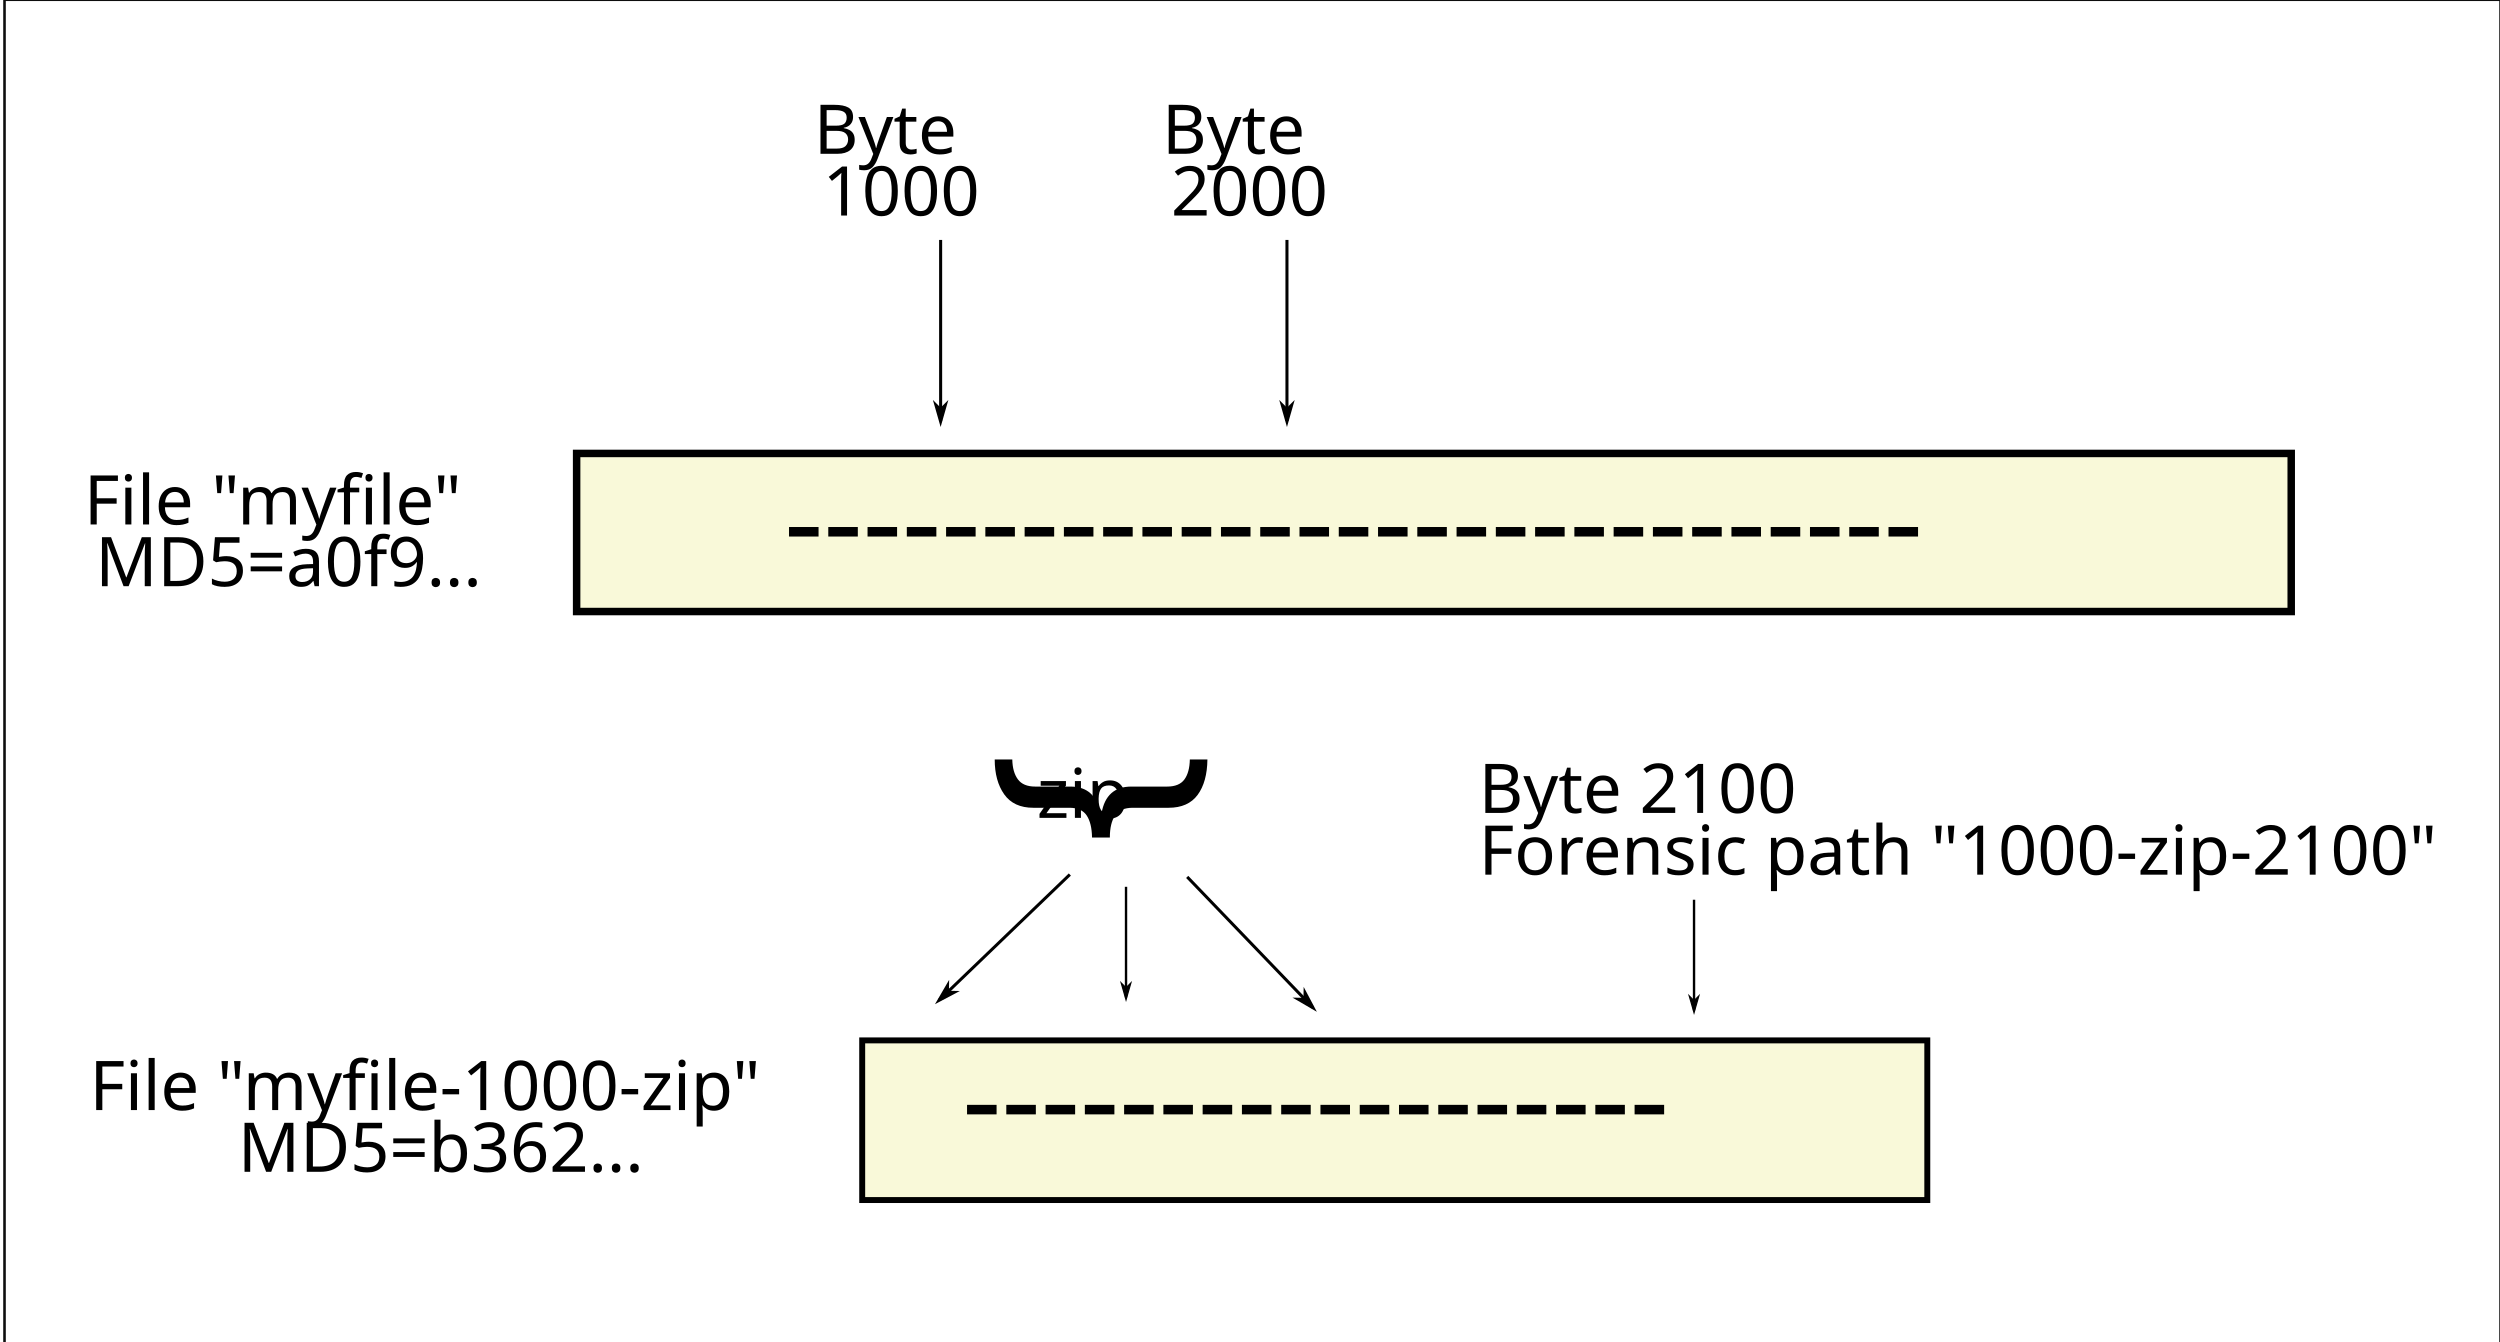
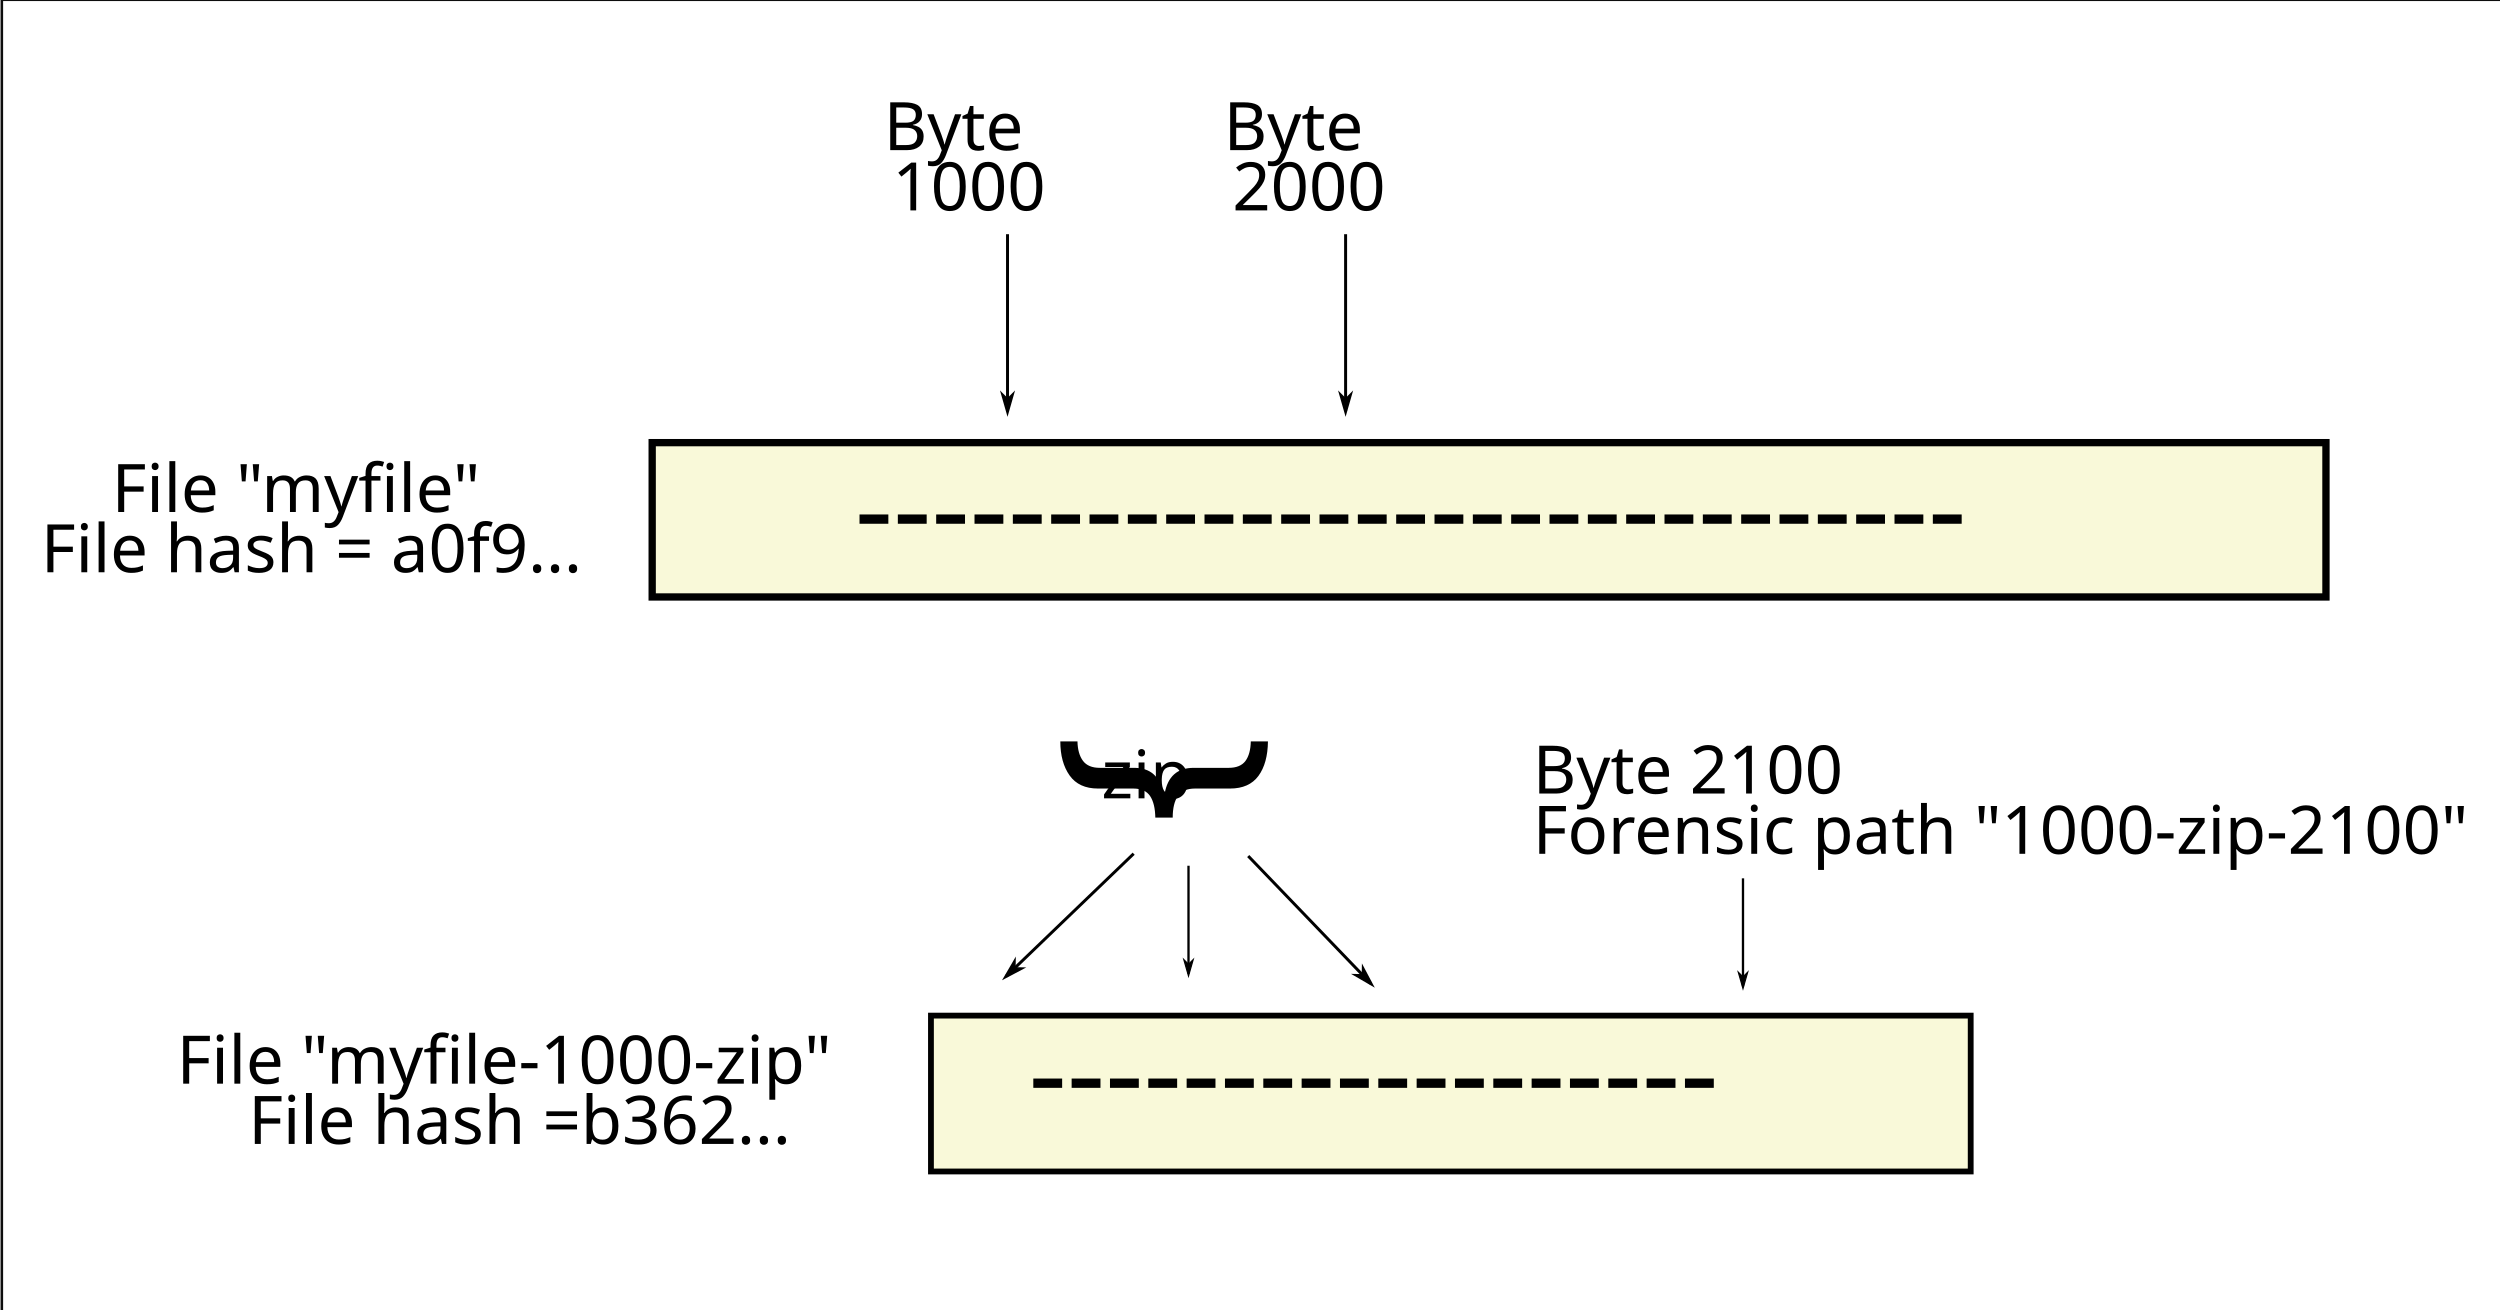
- <svg xmlns="http://www.w3.org/2000/svg" width="820" height="440" id="svg2" version="1.1">
+ <svg xmlns="http://www.w3.org/2000/svg" width="840" height="440" id="svg2" version="1.1">
  <defs id="defs4">
    <marker orient="auto" refY="0" refX="0" id="Arrow1Mstart" style="overflow:visible">
      <path id="path4841" d="M 0,0 5,-5 -12.5,0 5,5 0,0 Z" style="fill:#000000;fill-opacity:1;fill-rule:evenodd;stroke:#000000;stroke-width:1pt;stroke-opacity:1" transform="matrix(0.4,0,0,0.4,4,0)" />
    </marker>
    <clipPath id="clipPath4612" clipPathUnits="userSpaceOnUse">
      <path id="path4614" d="M 7.09e-7,1.8311e-4 960,1.8311e-4 960,540 7.09e-7,540 l 0,-540 z" style="clip-rule:evenodd" />
    </clipPath>
    <clipPath id="clipPath4602" clipPathUnits="userSpaceOnUse">
      <path id="path4604" d="M -6.3546e-5,540 960,540 960,1.2207e-4 -6.6323e-5,6.1035e-5" style="clip-rule:evenodd" />
    </clipPath>
    <clipPath id="clipPath4592" clipPathUnits="userSpaceOnUse">
      <path id="path4594" d="M -6.3546e-5,540 960,540 960,1.2207e-4 -6.6323e-5,6.1035e-5" style="clip-rule:evenodd" />
    </clipPath>
    <clipPath id="clipPath4582" clipPathUnits="userSpaceOnUse">
      <path id="path4584" d="M -5.5651e-5,540 960,540 960,1.8311e-4 -2.7612e-5,1.2207e-4" style="clip-rule:evenodd" />
    </clipPath>
    <clipPath id="clipPath4572" clipPathUnits="userSpaceOnUse">
      <path id="path4574" d="M -5.5651e-5,540 960,540 960,1.8311e-4 -2.7612e-5,1.2207e-4" style="clip-rule:evenodd" />
    </clipPath>
    <clipPath id="clipPath4562" clipPathUnits="userSpaceOnUse">
      <path id="path4564" d="M -1.0563e-4,540 960,540 960,0 -8.0785e-5,6.1035e-5" style="clip-rule:evenodd" />
    </clipPath>
    <clipPath id="clipPath4552" clipPathUnits="userSpaceOnUse">
      <path id="path4554" d="M -1.0563e-4,540 960,540 960,0 -8.0785e-5,6.1035e-5" style="clip-rule:evenodd" />
    </clipPath>
    <clipPath id="clipPath4542" clipPathUnits="userSpaceOnUse">
      <path id="path4544" d="M -5.9576e-5,540 960,540 960,0 -1.0386e-4,-6.1035e-5" style="clip-rule:evenodd" />
    </clipPath>
    <clipPath id="clipPath4532" clipPathUnits="userSpaceOnUse">
      <path id="path4534" d="M -5.9576e-5,540 960,540 960,0 -1.0386e-4,-6.1035e-5" style="clip-rule:evenodd" />
    </clipPath>
    <clipPath id="clipPath4518" clipPathUnits="userSpaceOnUse">
      <path id="path4520" d="M -4.9367e-5,540 960,540 960,1.8311e-4 -5.9369e-5,1.2207e-4" style="clip-rule:evenodd" />
    </clipPath>
    <clipPath id="clipPath4508" clipPathUnits="userSpaceOnUse">
      <path id="path4510" d="M -4.9367e-5,540 960,540 960,1.8311e-4 -5.9369e-5,1.2207e-4" style="clip-rule:evenodd" />
    </clipPath>
    <clipPath id="clipPath4498" clipPathUnits="userSpaceOnUse">
      <path id="path4500" d="M -6.0031e-5,540 960,540 960,-1.2207e-4 l -960,0" style="clip-rule:evenodd" />
    </clipPath>
    <clipPath id="clipPath4488" clipPathUnits="userSpaceOnUse">
      <path id="path4490" d="M -6.0031e-5,540 960,540 960,-1.2207e-4 l -960,0" style="clip-rule:evenodd" />
    </clipPath>
    <clipPath id="clipPath4478" clipPathUnits="userSpaceOnUse">
      <path id="path4480" d="M 1.376e-5,540 960,540 960,1.2207e-4 l -960,0" style="clip-rule:evenodd" />
    </clipPath>
    <clipPath id="clipPath4468" clipPathUnits="userSpaceOnUse">
      <path id="path4470" d="M 1.376e-5,540 960,540 960,1.2207e-4 l -960,0" style="clip-rule:evenodd" />
    </clipPath>
    <clipPath id="clipPath4458" clipPathUnits="userSpaceOnUse">
      <path id="path4460" d="M 3.8212e-5,540 960,540 960,1.2207e-4 l -960,0" style="clip-rule:evenodd" />
    </clipPath>
    <clipPath id="clipPath4448" clipPathUnits="userSpaceOnUse">
      <path id="path4450" d="M 3.8212e-5,540 960,540 960,1.2207e-4 l -960,0" style="clip-rule:evenodd" />
    </clipPath>
    <clipPath id="clipPath4432" clipPathUnits="userSpaceOnUse">
      <path id="path4434" d="M 1.4305e-5,0 960,0 l 0,540 -960,0 0,-540 z" style="clip-rule:evenodd" />
    </clipPath>
    <clipPath id="clipPath4420" clipPathUnits="userSpaceOnUse">
      <path id="path4422" d="M 1.4305e-5,0 960,0 l 0,540 -960,0 0,-540 z" style="clip-rule:evenodd" />
    </clipPath>
    <clipPath id="clipPath4394" clipPathUnits="userSpaceOnUse">
      <path id="path4396" d="M 1.4305e-5,0 960,0 l 0,540 -960,0 0,-540 z" style="clip-rule:evenodd" />
    </clipPath>
    <clipPath id="clipPath4382" clipPathUnits="userSpaceOnUse">
      <path id="path4384" d="M 1.4305e-5,0 960,0 l 0,540 -960,0 0,-540 z" style="clip-rule:evenodd" />
    </clipPath>
    <clipPath id="clipPath4362" clipPathUnits="userSpaceOnUse">
      <path id="path4364" d="M 1.4305e-5,0 960,0 l 0,540 -960,0 0,-540 z" style="clip-rule:evenodd" />
    </clipPath>
    <clipPath id="clipPath4346" clipPathUnits="userSpaceOnUse">
      <path id="path4348" d="M 1.4305e-5,0 960,0 l 0,540 -960,0 0,-540 z" style="clip-rule:evenodd" />
    </clipPath>
    <clipPath id="clipPath4334" clipPathUnits="userSpaceOnUse">
      <path id="path4336" d="M 1.4305e-5,0 960,0 l 0,540 -960,0 0,-540 z" style="clip-rule:evenodd" />
    </clipPath>
    <clipPath id="clipPath4316" clipPathUnits="userSpaceOnUse">
      <path id="path4318" d="M 1.4305e-5,0 960,0 l 0,540 -960,0 0,-540 z" style="clip-rule:evenodd" />
    </clipPath>
    <clipPath id="clipPath4304" clipPathUnits="userSpaceOnUse">
      <path id="path4306" d="M 1.4305e-5,0 960,0 l 0,540 -960,0 0,-540 z" style="clip-rule:evenodd" />
    </clipPath>
    <clipPath id="clipPath4292" clipPathUnits="userSpaceOnUse">
      <path id="path4294" d="M 1.4305e-5,0 960,0 l 0,540 -960,0 0,-540 z" style="clip-rule:evenodd" />
    </clipPath>
    <clipPath id="clipPath4274" clipPathUnits="userSpaceOnUse">
      <path id="path4276" d="M 1.4305e-5,0 960,0 l 0,540 -960,0 0,-540 z" style="clip-rule:evenodd" />
    </clipPath>
    <clipPath id="clipPath4262" clipPathUnits="userSpaceOnUse">
      <path id="path4264" d="M 1.4305e-5,0 960,0 l 0,540 -960,0 0,-540 z" style="clip-rule:evenodd" />
    </clipPath>
    <clipPath id="clipPath4244" clipPathUnits="userSpaceOnUse">
      <path id="path4246" d="M 1.4305e-5,0 960,0 l 0,540 -960,0 0,-540 z" style="clip-rule:evenodd" />
    </clipPath>
    <clipPath id="clipPath4232" clipPathUnits="userSpaceOnUse">
      <path id="path4234" d="M 1.4305e-5,0 960,0 l 0,540 -960,0 0,-540 z" style="clip-rule:evenodd" />
    </clipPath>
    <clipPath id="clipPath4220" clipPathUnits="userSpaceOnUse">
      <path id="path4222" d="M 1.4305e-5,0 960,0 l 0,540 -960,0 0,-540 z" style="clip-rule:evenodd" />
    </clipPath>
    <clipPath id="clipPath4204" clipPathUnits="userSpaceOnUse">
      <path id="path4206" d="M 1.4305e-5,0 960,0 l 0,540 -960,0 0,-540 z" style="clip-rule:evenodd" />
    </clipPath>
    <clipPath id="clipPath4192" clipPathUnits="userSpaceOnUse">
      <path id="path4194" d="M 1.4305e-5,0 960,0 l 0,540 -960,0 0,-540 z" style="clip-rule:evenodd" />
    </clipPath>
    <clipPath id="clipPath4180" clipPathUnits="userSpaceOnUse">
      <path id="path4182" d="M 1.4305e-5,0 960,0 l 0,540 -960,0 0,-540 z" style="clip-rule:evenodd" />
    </clipPath>
    <clipPath id="clipPath4158" clipPathUnits="userSpaceOnUse">
      <path id="path4160" d="M 1.4305e-5,0 960,0 l 0,540 -960,0 0,-540 z" style="clip-rule:evenodd" />
    </clipPath>
    <clipPath id="clipPath4146" clipPathUnits="userSpaceOnUse">
      <path id="path4148" d="M 1.4305e-5,0 960,0 l 0,540 -960,0 0,-540 z" style="clip-rule:evenodd" />
    </clipPath>
    <clipPath id="clipPath4134" clipPathUnits="userSpaceOnUse">
      <path id="path4136" d="M 1.4305e-5,0 960,0 l 0,540 -960,0 0,-540 z" style="clip-rule:evenodd" />
    </clipPath>
    <clipPath id="clipPath4116" clipPathUnits="userSpaceOnUse">
      <path id="path4118" d="M 1.4305e-5,0 960,0 l 0,540 -960,0 0,-540 z" style="clip-rule:evenodd" />
    </clipPath>
    <clipPath id="clipPath4104" clipPathUnits="userSpaceOnUse">
      <path id="path4106" d="M 1.4305e-5,0 960,0 l 0,540 -960,0 0,-540 z" style="clip-rule:evenodd" />
    </clipPath>
    <clipPath id="clipPath4088" clipPathUnits="userSpaceOnUse">
      <path id="path4090" d="M 1.4305e-5,0 960,0 l 0,540 -960,0 0,-540 z" style="clip-rule:evenodd" />
    </clipPath>
    <clipPath id="clipPath4076" clipPathUnits="userSpaceOnUse">
      <path id="path4078" d="M 1.4305e-5,0 960,0 l 0,540 -960,0 0,-540 z" style="clip-rule:evenodd" />
    </clipPath>
    <clipPath id="clipPath4060" clipPathUnits="userSpaceOnUse">
      <path id="path4062" d="M 1.4305e-5,0 960,0 l 0,540 -960,0 0,-540 z" style="clip-rule:evenodd" />
    </clipPath>
    <clipPath id="clipPath4048" clipPathUnits="userSpaceOnUse">
      <path id="path4050" d="M 1.4305e-5,0 960,0 l 0,540 -960,0 0,-540 z" style="clip-rule:evenodd" />
    </clipPath>
    <clipPath id="clipPath4032" clipPathUnits="userSpaceOnUse">
      <path id="path4034" d="M 1.4305e-5,0 960,0 l 0,540 -960,0 0,-540 z" style="clip-rule:evenodd" />
    </clipPath>
    <clipPath id="clipPath4020" clipPathUnits="userSpaceOnUse">
      <path id="path4022" d="M 1.4305e-5,0 960,0 l 0,540 -960,0 0,-540 z" style="clip-rule:evenodd" />
    </clipPath>
    <clipPath id="clipPath4000" clipPathUnits="userSpaceOnUse">
      <path id="path4002" d="m 0,1.2207e-4 960,0 0,540 -960,0 L 0,1.2207e-4 Z" style="clip-rule:evenodd" />
    </clipPath>
    <clipPath id="clipPath4262-3" clipPathUnits="userSpaceOnUse">
      <path id="path4264-2" d="M 1.4305e-5,0 960,0 l 0,540 -960,0 0,-540 z" style="clip-rule:evenodd" />
    </clipPath>
    <clipPath id="clipPath4274-2" clipPathUnits="userSpaceOnUse">
      <path id="path4276-2" d="M 1.4305e-5,0 960,0 l 0,540 -960,0 0,-540 z" style="clip-rule:evenodd" />
    </clipPath>
    <clipPath id="clipPath4362-4" clipPathUnits="userSpaceOnUse">
      <path id="path4364-5" d="M 1.4305e-5,0 960,0 l 0,540 -960,0 0,-540 z" style="clip-rule:evenodd" />
    </clipPath>
    <clipPath id="clipPath4076-5" clipPathUnits="userSpaceOnUse">
      <path id="path4078-9" d="M 1.4305e-5,0 960,0 l 0,540 -960,0 0,-540 z" style="clip-rule:evenodd" />
    </clipPath>
    <clipPath id="clipPath4088-4" clipPathUnits="userSpaceOnUse">
      <path id="path4090-2" d="M 1.4305e-5,0 960,0 l 0,540 -960,0 0,-540 z" style="clip-rule:evenodd" />
    </clipPath>
    <clipPath id="clipPath4362-4-0" clipPathUnits="userSpaceOnUse">
      <path id="path4364-5-3" d="M 1.4305e-5,0 960,0 l 0,540 -960,0 0,-540 z" style="clip-rule:evenodd" />
    </clipPath>
    <clipPath id="clipPath4076-5-3" clipPathUnits="userSpaceOnUse">
      <path id="path4078-9-4" d="M 1.4305e-5,0 960,0 l 0,540 -960,0 0,-540 z" style="clip-rule:evenodd" />
    </clipPath>
    <clipPath id="clipPath4076-5-4" clipPathUnits="userSpaceOnUse">
      <path id="path4078-9-43" d="M 1.4305e-5,0 960,0 l 0,540 -960,0 0,-540 z" style="clip-rule:evenodd" />
    </clipPath>
    <clipPath id="clipPath4076-5-8" clipPathUnits="userSpaceOnUse">
      <path id="path4078-9-6" d="M 1.4305e-5,0 960,0 l 0,540 -960,0 0,-540 z" style="clip-rule:evenodd" />
    </clipPath>
    <clipPath id="clipPath4304-0" clipPathUnits="userSpaceOnUse">
      <path id="path4306-7" d="M 1.4305e-5,0 960,0 l 0,540 -960,0 0,-540 z" style="clip-rule:evenodd" />
    </clipPath>
    <clipPath id="clipPath4292-6" clipPathUnits="userSpaceOnUse">
      <path id="path4294-8" d="M 1.4305e-5,0 960,0 l 0,540 -960,0 0,-540 z" style="clip-rule:evenodd" />
    </clipPath>
    <clipPath id="clipPath4602-9" clipPathUnits="userSpaceOnUse">
      <path id="path4604-0" d="M -6.3546e-5,540 960,540 960,1.2207e-4 -6.6323e-5,6.1035e-5" style="clip-rule:evenodd" />
    </clipPath>
    <clipPath id="clipPath4592-5" clipPathUnits="userSpaceOnUse">
      <path id="path4594-3" d="M -6.3546e-5,540 960,540 960,1.2207e-4 -6.6323e-5,6.1035e-5" style="clip-rule:evenodd" />
    </clipPath>
    <clipPath id="clipPath4292-6-4" clipPathUnits="userSpaceOnUse">
      <path id="path4294-8-1" d="M 1.4305e-5,0 960,0 l 0,540 -960,0 0,-540 z" style="clip-rule:evenodd" />
    </clipPath>
    <clipPath id="clipPath4304-0-9" clipPathUnits="userSpaceOnUse">
      <path id="path4306-7-2" d="M 1.4305e-5,0 960,0 l 0,540 -960,0 0,-540 z" style="clip-rule:evenodd" />
    </clipPath>
    <clipPath id="clipPath4292-6-8" clipPathUnits="userSpaceOnUse">
      <path id="path4294-8-9" d="M 1.4305e-5,0 960,0 l 0,540 -960,0 0,-540 z" style="clip-rule:evenodd" />
    </clipPath>
    <clipPath id="clipPath4304-0-5" clipPathUnits="userSpaceOnUse">
      <path id="path4306-7-6" d="M 1.4305e-5,0 960,0 l 0,540 -960,0 0,-540 z" style="clip-rule:evenodd" />
    </clipPath>
    <clipPath id="clipPath4508-7" clipPathUnits="userSpaceOnUse">
      <path id="path4510-8" d="M -4.9367e-5,540 960,540 960,1.8311e-4 -5.9369e-5,1.2207e-4" style="clip-rule:evenodd" />
    </clipPath>
    <clipPath id="clipPath4518-4" clipPathUnits="userSpaceOnUse">
      <path id="path4520-9" d="M -4.9367e-5,540 960,540 960,1.8311e-4 -5.9369e-5,1.2207e-4" style="clip-rule:evenodd" />
    </clipPath>
    <clipPath id="clipPath4292-6-8-3" clipPathUnits="userSpaceOnUse">
      <path id="path4294-8-9-0" d="M 1.4305e-5,0 960,0 l 0,540 -960,0 0,-540 z" style="clip-rule:evenodd" />
    </clipPath>
    <clipPath id="clipPath4292-6-8-6" clipPathUnits="userSpaceOnUse">
      <path id="path4294-8-9-3" d="M 1.4305e-5,0 960,0 l 0,540 -960,0 0,-540 z" style="clip-rule:evenodd" />
    </clipPath>
    <clipPath id="clipPath4048-6" clipPathUnits="userSpaceOnUse">
      <path id="path4050-0" d="M 1.4305e-5,0 960,0 l 0,540 -960,0 0,-540 z" style="clip-rule:evenodd" />
    </clipPath>
    <clipPath id="clipPath4060-0" clipPathUnits="userSpaceOnUse">
      <path id="path4062-6" d="M 1.4305e-5,0 960,0 l 0,540 -960,0 0,-540 z" style="clip-rule:evenodd" />
    </clipPath>
    <marker orient="auto" refY="0" refX="0" id="Arrow1Mstart-9" style="overflow:visible">
      <path id="path4841-5" d="M 0,0 5,-5 -12.5,0 5,5 0,0 Z" style="fill:#000000;fill-opacity:1;fill-rule:evenodd;stroke:#000000;stroke-width:1pt;stroke-opacity:1" transform="matrix(0.4,0,0,0.4,4,0)" />
    </marker>
    <marker orient="auto" refY="0" refX="0" id="Arrow1Mstart-8" style="overflow:visible">
      <path id="path4841-6" d="M 0,0 5,-5 -12.5,0 5,5 0,0 Z" style="fill:#000000;fill-opacity:1;fill-rule:evenodd;stroke:#000000;stroke-width:1pt;stroke-opacity:1" transform="matrix(0.4,0,0,0.4,4,0)" />
    </marker>
    <marker orient="auto" refY="0" refX="0" id="Arrow1Mstart-2" style="overflow:visible">
      <path id="path4841-4" d="M 0,0 5,-5 -12.5,0 5,5 0,0 Z" style="fill:#000000;fill-opacity:1;fill-rule:evenodd;stroke:#000000;stroke-width:1pt;stroke-opacity:1" transform="matrix(0.4,0,0,0.4,4,0)" />
    </marker>
    <clipPath id="clipPath4508-6" clipPathUnits="userSpaceOnUse">
      <path style="clip-rule:evenodd" id="path4510-5" d="M -4.9367e-5,540 960,540 960,1.8311e-4 -5.9369e-5,1.2207e-4" />
    </clipPath>
    <clipPath id="clipPath4518-41" clipPathUnits="userSpaceOnUse">
      <path style="clip-rule:evenodd" id="path4520-94" d="M -4.9367e-5,540 960,540 960,1.8311e-4 -5.9369e-5,1.2207e-4" />
    </clipPath>
    <marker orient="auto" refY="0" refX="0" id="Arrow1Mstart-93" style="overflow:visible">
      <path id="path4841-8" d="M 0,0 5,-5 -12.5,0 5,5 0,0 Z" style="fill:#000000;fill-opacity:1;fill-rule:evenodd;stroke:#000000;stroke-width:1pt;stroke-opacity:1" transform="matrix(0.4,0,0,0.4,4,0)" />
    </marker>
    <marker orient="auto" refY="0" refX="0" id="Arrow1Mstart-0" style="overflow:visible">
      <path id="path4841-89" d="M 0,0 5,-5 -12.5,0 5,5 0,0 Z" style="fill:#000000;fill-opacity:1;fill-rule:evenodd;stroke:#000000;stroke-width:1pt;stroke-opacity:1" transform="matrix(0.4,0,0,0.4,4,0)" />
    </marker>
    <marker orient="auto" refY="0" refX="0" id="Arrow1Mstart-0-8" style="overflow:visible">
      <path id="path4841-89-2" d="M 0,0 5,-5 -12.5,0 5,5 0,0 Z" style="fill:#000000;fill-opacity:1;fill-rule:evenodd;stroke:#000000;stroke-width:1pt;stroke-opacity:1" transform="matrix(0.4,0,0,0.4,4,0)" />
    </marker>
    <marker orient="auto" refY="0" refX="0" id="Arrow1Mstart-2-0" style="overflow:visible">
      <path id="path4841-4-8" d="M 0,0 5,-5 -12.5,0 5,5 0,0 Z" style="fill:#000000;fill-opacity:1;fill-rule:evenodd;stroke:#000000;stroke-width:1pt;stroke-opacity:1" transform="matrix(0.4,0,0,0.4,4,0)" />
    </marker>
    <marker orient="auto" refY="0" refX="0" id="Arrow1Mstart-93-5" style="overflow:visible">
      <path id="path4841-8-8" d="M 0,0 5,-5 -12.5,0 5,5 0,0 Z" style="fill:#000000;fill-opacity:1;fill-rule:evenodd;stroke:#000000;stroke-width:1pt;stroke-opacity:1" transform="matrix(0.4,0,0,0.4,4,0)" />
    </marker>
  </defs>
  <g id="layer1" transform="translate(238.75,-390.625)">
    <g id="g3316" transform="translate(-250.3158,-503.46)" />
    <text xml:space="preserve" style="font-style:normal;font-variant:normal;font-weight:normal;font-stretch:normal;font-size:24.875px;line-height:1000%;font-family:Padauk;-inkscape-font-specification:Padauk;text-align:center;letter-spacing:0px;word-spacing:0px;text-anchor:middle;fill:#000000;fill-opacity:1;stroke:none" x="-92.859" y="888.811" id="text4385" transform="scale(0.9669376,1.034193)">
      <tspan id="tspan4387" x="-92.859" y="888.811" />
    </text>
-     <rect style="opacity:1;fill:#f0f0a0;fill-opacity:0.392;stroke:#000000;stroke-width:2.458;stroke-miterlimit:4;stroke-dasharray:none;stroke-opacity:1" id="rect4735-0-7" width="562.388" height="51.856" x="-49.617" y="539.352" />
-     <rect style="opacity:1;fill:#f0f0a0;fill-opacity:0.392;stroke:#000000;stroke-width:1.947;stroke-miterlimit:4;stroke-dasharray:none;stroke-opacity:1" id="rect4735-0-7-6" width="349.352" height="52.368" x="44.051" y="731.873" />
-     <path style="fill:none;fill-rule:evenodd;stroke:#000000;stroke-width:1px;stroke-linecap:butt;stroke-linejoin:miter;stroke-opacity:1;marker-start:url(#Arrow1Mstart-2)" d="m 69.344,718.634 c 42.817,-41.167 42.817,-41.167 42.817,-41.167 l 0,0 0,0" id="path4802-9-5" />
-     <path style="fill:none;fill-rule:evenodd;stroke:#000000;stroke-width:0.781px;stroke-linecap:butt;stroke-linejoin:miter;stroke-opacity:1;marker-start:url(#Arrow1Mstart-93)" d="m 130.587,717.757 c 0,-36.254 0,-36.254 0,-36.254 l 0,0 0,0" id="path4802-9-9" />
-     <path style="fill:none;fill-rule:evenodd;stroke:#000000;stroke-width:1px;stroke-linecap:butt;stroke-linejoin:miter;stroke-opacity:1;marker-start:url(#Arrow1Mstart-0)" d="m 69.776,528.72 c 0,-59.397 0,-59.397 0,-59.397 l 0,0 0,0" id="path4802-9-4" />
-     <text xml:space="preserve" style="font-style:normal;font-variant:normal;font-weight:normal;font-stretch:normal;font-size:20px;line-height:90%;font-family:Padauk;-inkscape-font-specification:Padauk;text-align:center;letter-spacing:0px;word-spacing:0px;text-anchor:middle;fill:#000000;fill-opacity:1;stroke:none;stroke-width:1px;stroke-linecap:butt;stroke-linejoin:miter;stroke-opacity:1" x="-131.108" y="562.649" id="text5598-2">
-       <tspan id="tspan5600-5" x="-131.108" y="562.649" style="font-size:22.5px">File "myfile"</tspan>
-       <tspan x="-131.108" y="582.899" style="font-size:22.5px" id="tspan3663">MD5=a0f9...</tspan>
-     </text>
-     <text xml:space="preserve" style="font-style:normal;font-variant:normal;font-weight:normal;font-stretch:normal;font-size:40px;line-height:90%;font-family:Padauk;-inkscape-font-specification:Padauk;text-align:center;letter-spacing:0px;word-spacing:0px;text-anchor:middle;fill:#000000;fill-opacity:1;stroke:none;stroke-width:1px;stroke-linecap:butt;stroke-linejoin:miter;stroke-opacity:1" x="231.213" y="575.765" id="text9018">
-       <tspan id="tspan9020" x="231.213" y="575.765">-----------------------------</tspan>
-     </text>
-     <path d="m -237.27,833.713 818.698,0 0,-443.169 -818.698,0 0,443.169 z" style="fill:none;stroke:#0d0d0d;stroke-width:0.849;stroke-linecap:butt;stroke-linejoin:miter;stroke-miterlimit:10;stroke-dasharray:none;stroke-opacity:1" id="path4616" />
-     <path style="fill:none;fill-rule:evenodd;stroke:#000000;stroke-width:1px;stroke-linecap:butt;stroke-linejoin:miter;stroke-opacity:1;marker-start:url(#Arrow1Mstart-0-8)" d="m 183.372,528.72 c 0,-59.397 0,-59.397 0,-59.397 l 0,0 0,0" id="path4802-9-4-2" />
-     <text xml:space="preserve" style="font-style:normal;font-variant:normal;font-weight:normal;font-stretch:normal;font-size:20px;line-height:90%;font-family:Padauk;-inkscape-font-specification:Padauk;text-align:center;letter-spacing:0px;word-spacing:0px;text-anchor:middle;fill:#000000;fill-opacity:1;stroke:none;stroke-width:1px;stroke-linecap:butt;stroke-linejoin:miter;stroke-opacity:1" x="69.835" y="441.072" id="text5598-2-6">
-       <tspan id="tspan5600-5-8" x="69.835" y="441.072" style="font-size:22.5px">Byte</tspan>
-       <tspan x="69.835" y="461.322" style="font-size:22.5px" id="tspan3556">1000</tspan>
-     </text>
-     <text xml:space="preserve" style="font-style:normal;font-variant:normal;font-weight:normal;font-stretch:normal;font-size:20px;line-height:90%;font-family:Padauk;-inkscape-font-specification:Padauk;text-align:center;letter-spacing:0px;word-spacing:0px;text-anchor:middle;fill:#000000;fill-opacity:1;stroke:none;stroke-width:1px;stroke-linecap:butt;stroke-linejoin:miter;stroke-opacity:1" x="184.061" y="441.072" id="text5598-2-6-9">
-       <tspan id="tspan5600-5-8-3" x="184.061" y="441.072" style="font-size:22.5px">Byte</tspan>
-       <tspan x="184.061" y="461.322" style="font-size:22.5px" id="tspan3556-4">2000</tspan>
-     </text>
-     <text xml:space="preserve" style="font-style:normal;font-variant:normal;font-weight:normal;font-stretch:normal;font-size:60px;line-height:90%;font-family:Padauk;-inkscape-font-specification:Padauk;text-align:center;letter-spacing:0px;word-spacing:0px;text-anchor:middle;fill:#000000;fill-opacity:1;stroke:none;stroke-width:1px;stroke-linecap:butt;stroke-linejoin:miter;stroke-opacity:1" x="-613.376" y="144.64" id="text3579" transform="matrix(0,-1,1,0,0,0)">
-       <tspan id="tspan3581" x="-613.376" y="144.64" style="font-size:80px">{</tspan>
-     </text>
-     <text xml:space="preserve" style="font-style:normal;font-variant:normal;font-weight:normal;font-stretch:normal;font-size:20px;line-height:90%;font-family:Padauk;-inkscape-font-specification:Padauk;text-align:center;letter-spacing:0px;word-spacing:0px;text-anchor:middle;fill:#000000;fill-opacity:1;stroke:none;stroke-width:1px;stroke-linecap:butt;stroke-linejoin:miter;stroke-opacity:1" x="129.445" y="658.872" id="text5598-1-8">
-       <tspan x="129.445" y="658.872" id="tspan7802-8" style="font-size:22.5px">zip</tspan>
-     </text>
-     <path style="fill:none;fill-rule:evenodd;stroke:#000000;stroke-width:1px;stroke-linecap:butt;stroke-linejoin:miter;stroke-opacity:1;marker-start:url(#Arrow1Mstart-2-0)" d="m 191.815,721.07 c -41.167,-42.817 -41.167,-42.817 -41.167,-42.817 l 0,0 0,0" id="path4802-9-5-2" />
-     <text xml:space="preserve" style="font-style:normal;font-variant:normal;font-weight:normal;font-stretch:normal;font-size:40px;line-height:90%;font-family:Padauk;-inkscape-font-specification:Padauk;text-align:center;letter-spacing:0px;word-spacing:0px;text-anchor:middle;fill:#000000;fill-opacity:1;stroke:none;stroke-width:1px;stroke-linecap:butt;stroke-linejoin:miter;stroke-opacity:1" x="218.766" y="765.295" id="text9018-8">
-       <tspan id="tspan9020-3" x="218.766" y="765.295">------------------</tspan>
-     </text>
-     <text xml:space="preserve" style="font-style:normal;font-variant:normal;font-weight:normal;font-stretch:normal;font-size:20px;line-height:90%;font-family:Padauk;-inkscape-font-specification:Padauk;text-align:center;letter-spacing:0px;word-spacing:0px;text-anchor:middle;fill:#000000;fill-opacity:1;stroke:none;stroke-width:1px;stroke-linecap:butt;stroke-linejoin:miter;stroke-opacity:1" x="-81.174" y="754.724" id="text5598-2-9">
-       <tspan id="tspan5600-5-0" x="-81.174" y="754.724" style="font-size:22.5px">File "myfile-1000-zip"</tspan>
-       <tspan x="-81.174" y="774.974" style="font-size:22.5px" id="tspan3665">MD5=b362...</tspan>
-     </text>
-     <path style="fill:none;fill-rule:evenodd;stroke:#000000;stroke-width:0.781px;stroke-linecap:butt;stroke-linejoin:miter;stroke-opacity:1;marker-start:url(#Arrow1Mstart-93-5)" d="m 316.894,721.993 c 0,-36.254 0,-36.254 0,-36.254 l 0,0 0,0" id="path4802-9-9-7" />
-     <text xml:space="preserve" style="font-style:normal;font-variant:normal;font-weight:normal;font-stretch:normal;font-size:22.5px;line-height:90%;font-family:Padauk;-inkscape-font-specification:'Padauk, Normal';text-align:start;letter-spacing:0px;word-spacing:0px;writing-mode:lr-tb;text-anchor:start;fill:#000000;fill-opacity:1;stroke:none;stroke-width:1px;stroke-linecap:butt;stroke-linejoin:miter;stroke-opacity:1" x="246.259" y="657.261" id="text5598-2-6-9-2">
-       <tspan id="tspan5600-5-8-3-7" x="246.259" y="657.261" style="font-style:normal;font-variant:normal;font-weight:normal;font-stretch:normal;font-size:22.5px;line-height:90%;font-family:Padauk;-inkscape-font-specification:'Padauk, Normal';text-align:start;writing-mode:lr-tb;text-anchor:start">Byte 2100</tspan>
-       <tspan x="246.259" y="677.511" style="font-style:normal;font-variant:normal;font-weight:normal;font-stretch:normal;font-size:22.5px;line-height:90%;font-family:Padauk;-inkscape-font-specification:'Padauk, Normal';text-align:start;writing-mode:lr-tb;text-anchor:start" id="tspan4611">Forensic path "1000-zip-2100"</tspan>
-       <tspan x="246.259" y="697.761" style="font-style:normal;font-variant:normal;font-weight:normal;font-stretch:normal;font-size:22.5px;line-height:90%;font-family:Padauk;-inkscape-font-specification:'Padauk, Normal';text-align:start;writing-mode:lr-tb;text-anchor:start" id="tspan3556-4-9" />
+     <rect style="opacity:1;fill:#f0f0a0;fill-opacity:0.392;stroke:#000000;stroke-width:2.458;stroke-miterlimit:4;stroke-dasharray:none;stroke-opacity:1" id="rect4735-0-7" width="562.388" height="51.856" x="-19.617" y="539.352" />
+     <rect style="opacity:1;fill:#f0f0a0;fill-opacity:0.392;stroke:#000000;stroke-width:1.947;stroke-miterlimit:4;stroke-dasharray:none;stroke-opacity:1" id="rect4735-0-7-6" width="349.352" height="52.368" x="74.051" y="731.873" />
+     <path style="fill:none;fill-rule:evenodd;stroke:#000000;stroke-width:1px;stroke-linecap:butt;stroke-linejoin:miter;stroke-opacity:1;marker-start:url(#Arrow1Mstart-2)" d="m 99.344,718.634 c 42.817,-41.167 42.817,-41.167 42.817,-41.167 l 0,0 0,0" id="path4802-9-5" />
+     <path style="fill:none;fill-rule:evenodd;stroke:#000000;stroke-width:0.781px;stroke-linecap:butt;stroke-linejoin:miter;stroke-opacity:1;marker-start:url(#Arrow1Mstart-93)" d="m 160.587,717.757 c 0,-36.254 0,-36.254 0,-36.254 l 0,0 0,0" id="path4802-9-9" />
+     <path style="fill:none;fill-rule:evenodd;stroke:#000000;stroke-width:1px;stroke-linecap:butt;stroke-linejoin:miter;stroke-opacity:1;marker-start:url(#Arrow1Mstart-0)" d="m 99.776,528.72 c 0,-59.397 0,-59.397 0,-59.397 l 0,0 0,0" id="path4802-9-4" />
+     <text xml:space="preserve" style="font-style:normal;font-variant:normal;font-weight:normal;font-stretch:normal;font-size:20px;line-height:90%;font-family:Padauk;-inkscape-font-specification:Padauk;text-align:center;letter-spacing:0px;word-spacing:0px;text-anchor:middle;fill:#000000;fill-opacity:1;stroke:none;stroke-width:1px;stroke-linecap:butt;stroke-linejoin:miter;stroke-opacity:1" x="-121.108" y="562.649" id="text5598-2">
+       <tspan id="tspan5600-5" x="-121.108" y="562.649" style="font-size:22.5px">File "myfile"</tspan>
+       <tspan x="-121.108" y="582.899" style="font-size:22.5px" id="tspan3663">File hash = a0f9...</tspan>
+     </text>
+     <text xml:space="preserve" style="font-style:normal;font-variant:normal;font-weight:normal;font-stretch:normal;font-size:40px;line-height:90%;font-family:Padauk;-inkscape-font-specification:Padauk;text-align:center;letter-spacing:0px;word-spacing:0px;text-anchor:middle;fill:#000000;fill-opacity:1;stroke:none;stroke-width:1px;stroke-linecap:butt;stroke-linejoin:miter;stroke-opacity:1" x="261.213" y="575.765" id="text9018">
+       <tspan id="tspan9020" x="261.213" y="575.765">-----------------------------</tspan>
+     </text>
+     <path d="m -238.135,833.708 839.901,0 0,-443.158 -839.901,0 0,443.158 z" style="fill:none;stroke:#0d0d0d;stroke-width:0.86;stroke-linecap:butt;stroke-linejoin:miter;stroke-miterlimit:10;stroke-dasharray:none;stroke-opacity:1" id="path4616" />
+     <path style="fill:none;fill-rule:evenodd;stroke:#000000;stroke-width:1px;stroke-linecap:butt;stroke-linejoin:miter;stroke-opacity:1;marker-start:url(#Arrow1Mstart-0-8)" d="m 213.372,528.72 c 0,-59.397 0,-59.397 0,-59.397 l 0,0 0,0" id="path4802-9-4-2" />
+     <text xml:space="preserve" style="font-style:normal;font-variant:normal;font-weight:normal;font-stretch:normal;font-size:20px;line-height:90%;font-family:Padauk;-inkscape-font-specification:Padauk;text-align:center;letter-spacing:0px;word-spacing:0px;text-anchor:middle;fill:#000000;fill-opacity:1;stroke:none;stroke-width:1px;stroke-linecap:butt;stroke-linejoin:miter;stroke-opacity:1" x="99.835" y="441.072" id="text5598-2-6">
+       <tspan id="tspan5600-5-8" x="99.835" y="441.072" style="font-size:22.5px">Byte</tspan>
+       <tspan x="99.835" y="461.322" style="font-size:22.5px" id="tspan3556">1000</tspan>
+     </text>
+     <text xml:space="preserve" style="font-style:normal;font-variant:normal;font-weight:normal;font-stretch:normal;font-size:20px;line-height:90%;font-family:Padauk;-inkscape-font-specification:Padauk;text-align:center;letter-spacing:0px;word-spacing:0px;text-anchor:middle;fill:#000000;fill-opacity:1;stroke:none;stroke-width:1px;stroke-linecap:butt;stroke-linejoin:miter;stroke-opacity:1" x="214.061" y="441.072" id="text5598-2-6-9">
+       <tspan id="tspan5600-5-8-3" x="214.061" y="441.072" style="font-size:22.5px">Byte</tspan>
+       <tspan x="214.061" y="461.322" style="font-size:22.5px" id="tspan3556-4">2000</tspan>
+     </text>
+     <text xml:space="preserve" style="font-style:normal;font-variant:normal;font-weight:normal;font-stretch:normal;font-size:60px;line-height:90%;font-family:Padauk;-inkscape-font-specification:Padauk;text-align:center;letter-spacing:0px;word-spacing:0px;text-anchor:middle;fill:#000000;fill-opacity:1;stroke:none;stroke-width:1px;stroke-linecap:butt;stroke-linejoin:miter;stroke-opacity:1" x="-613.376" y="174.64" id="text3579" transform="matrix(0,-1,1,0,0,0)">
+       <tspan id="tspan3581" x="-613.376" y="174.64" style="font-size:80px">{</tspan>
+     </text>
+     <text xml:space="preserve" style="font-style:normal;font-variant:normal;font-weight:normal;font-stretch:normal;font-size:20px;line-height:90%;font-family:Padauk;-inkscape-font-specification:Padauk;text-align:center;letter-spacing:0px;word-spacing:0px;text-anchor:middle;fill:#000000;fill-opacity:1;stroke:none;stroke-width:1px;stroke-linecap:butt;stroke-linejoin:miter;stroke-opacity:1" x="159.445" y="658.872" id="text5598-1-8">
+       <tspan x="159.445" y="658.872" id="tspan7802-8" style="font-size:22.5px">zip</tspan>
+     </text>
+     <path style="fill:none;fill-rule:evenodd;stroke:#000000;stroke-width:1px;stroke-linecap:butt;stroke-linejoin:miter;stroke-opacity:1;marker-start:url(#Arrow1Mstart-2-0)" d="m 221.815,721.07 c -41.167,-42.817 -41.167,-42.817 -41.167,-42.817 l 0,0 0,0" id="path4802-9-5-2" />
+     <text xml:space="preserve" style="font-style:normal;font-variant:normal;font-weight:normal;font-stretch:normal;font-size:40px;line-height:90%;font-family:Padauk;-inkscape-font-specification:Padauk;text-align:center;letter-spacing:0px;word-spacing:0px;text-anchor:middle;fill:#000000;fill-opacity:1;stroke:none;stroke-width:1px;stroke-linecap:butt;stroke-linejoin:miter;stroke-opacity:1" x="248.766" y="765.295" id="text9018-8">
+       <tspan id="tspan9020-3" x="248.766" y="765.295">------------------</tspan>
+     </text>
+     <text xml:space="preserve" style="font-style:normal;font-variant:normal;font-weight:normal;font-stretch:normal;font-size:20px;line-height:90%;font-family:Padauk;-inkscape-font-specification:Padauk;text-align:center;letter-spacing:0px;word-spacing:0px;text-anchor:middle;fill:#000000;fill-opacity:1;stroke:none;stroke-width:1px;stroke-linecap:butt;stroke-linejoin:miter;stroke-opacity:1" x="-51.174" y="754.724" id="text5598-2-9">
+       <tspan id="tspan5600-5-0" x="-51.174" y="754.724" style="font-size:22.5px">File "myfile-1000-zip"</tspan>
+       <tspan x="-51.174" y="774.974" style="font-size:22.5px" id="tspan3665">File hash =b362...</tspan>
+     </text>
+     <path style="fill:none;fill-rule:evenodd;stroke:#000000;stroke-width:0.781px;stroke-linecap:butt;stroke-linejoin:miter;stroke-opacity:1;marker-start:url(#Arrow1Mstart-93-5)" d="m 346.894,721.993 c 0,-36.254 0,-36.254 0,-36.254 l 0,0 0,0" id="path4802-9-9-7" />
+     <text xml:space="preserve" style="font-style:normal;font-variant:normal;font-weight:normal;font-stretch:normal;font-size:22.5px;line-height:90%;font-family:Padauk;-inkscape-font-specification:'Padauk, Normal';text-align:start;letter-spacing:0px;word-spacing:0px;writing-mode:lr-tb;text-anchor:start;fill:#000000;fill-opacity:1;stroke:none;stroke-width:1px;stroke-linecap:butt;stroke-linejoin:miter;stroke-opacity:1" x="276.259" y="657.261" id="text5598-2-6-9-2">
+       <tspan id="tspan5600-5-8-3-7" x="276.259" y="657.261" style="font-style:normal;font-variant:normal;font-weight:normal;font-stretch:normal;font-size:22.5px;line-height:90%;font-family:Padauk;-inkscape-font-specification:'Padauk, Normal';text-align:start;writing-mode:lr-tb;text-anchor:start">Byte 2100</tspan>
+       <tspan x="276.259" y="677.511" style="font-style:normal;font-variant:normal;font-weight:normal;font-stretch:normal;font-size:22.5px;line-height:90%;font-family:Padauk;-inkscape-font-specification:'Padauk, Normal';text-align:start;writing-mode:lr-tb;text-anchor:start" id="tspan4611">Forensic path "1000-zip-2100"</tspan>
+       <tspan x="276.259" y="697.761" style="font-style:normal;font-variant:normal;font-weight:normal;font-stretch:normal;font-size:22.5px;line-height:90%;font-family:Padauk;-inkscape-font-specification:'Padauk, Normal';text-align:start;writing-mode:lr-tb;text-anchor:start" id="tspan3556-4-9" />
    </text>
  </g>
</svg>
